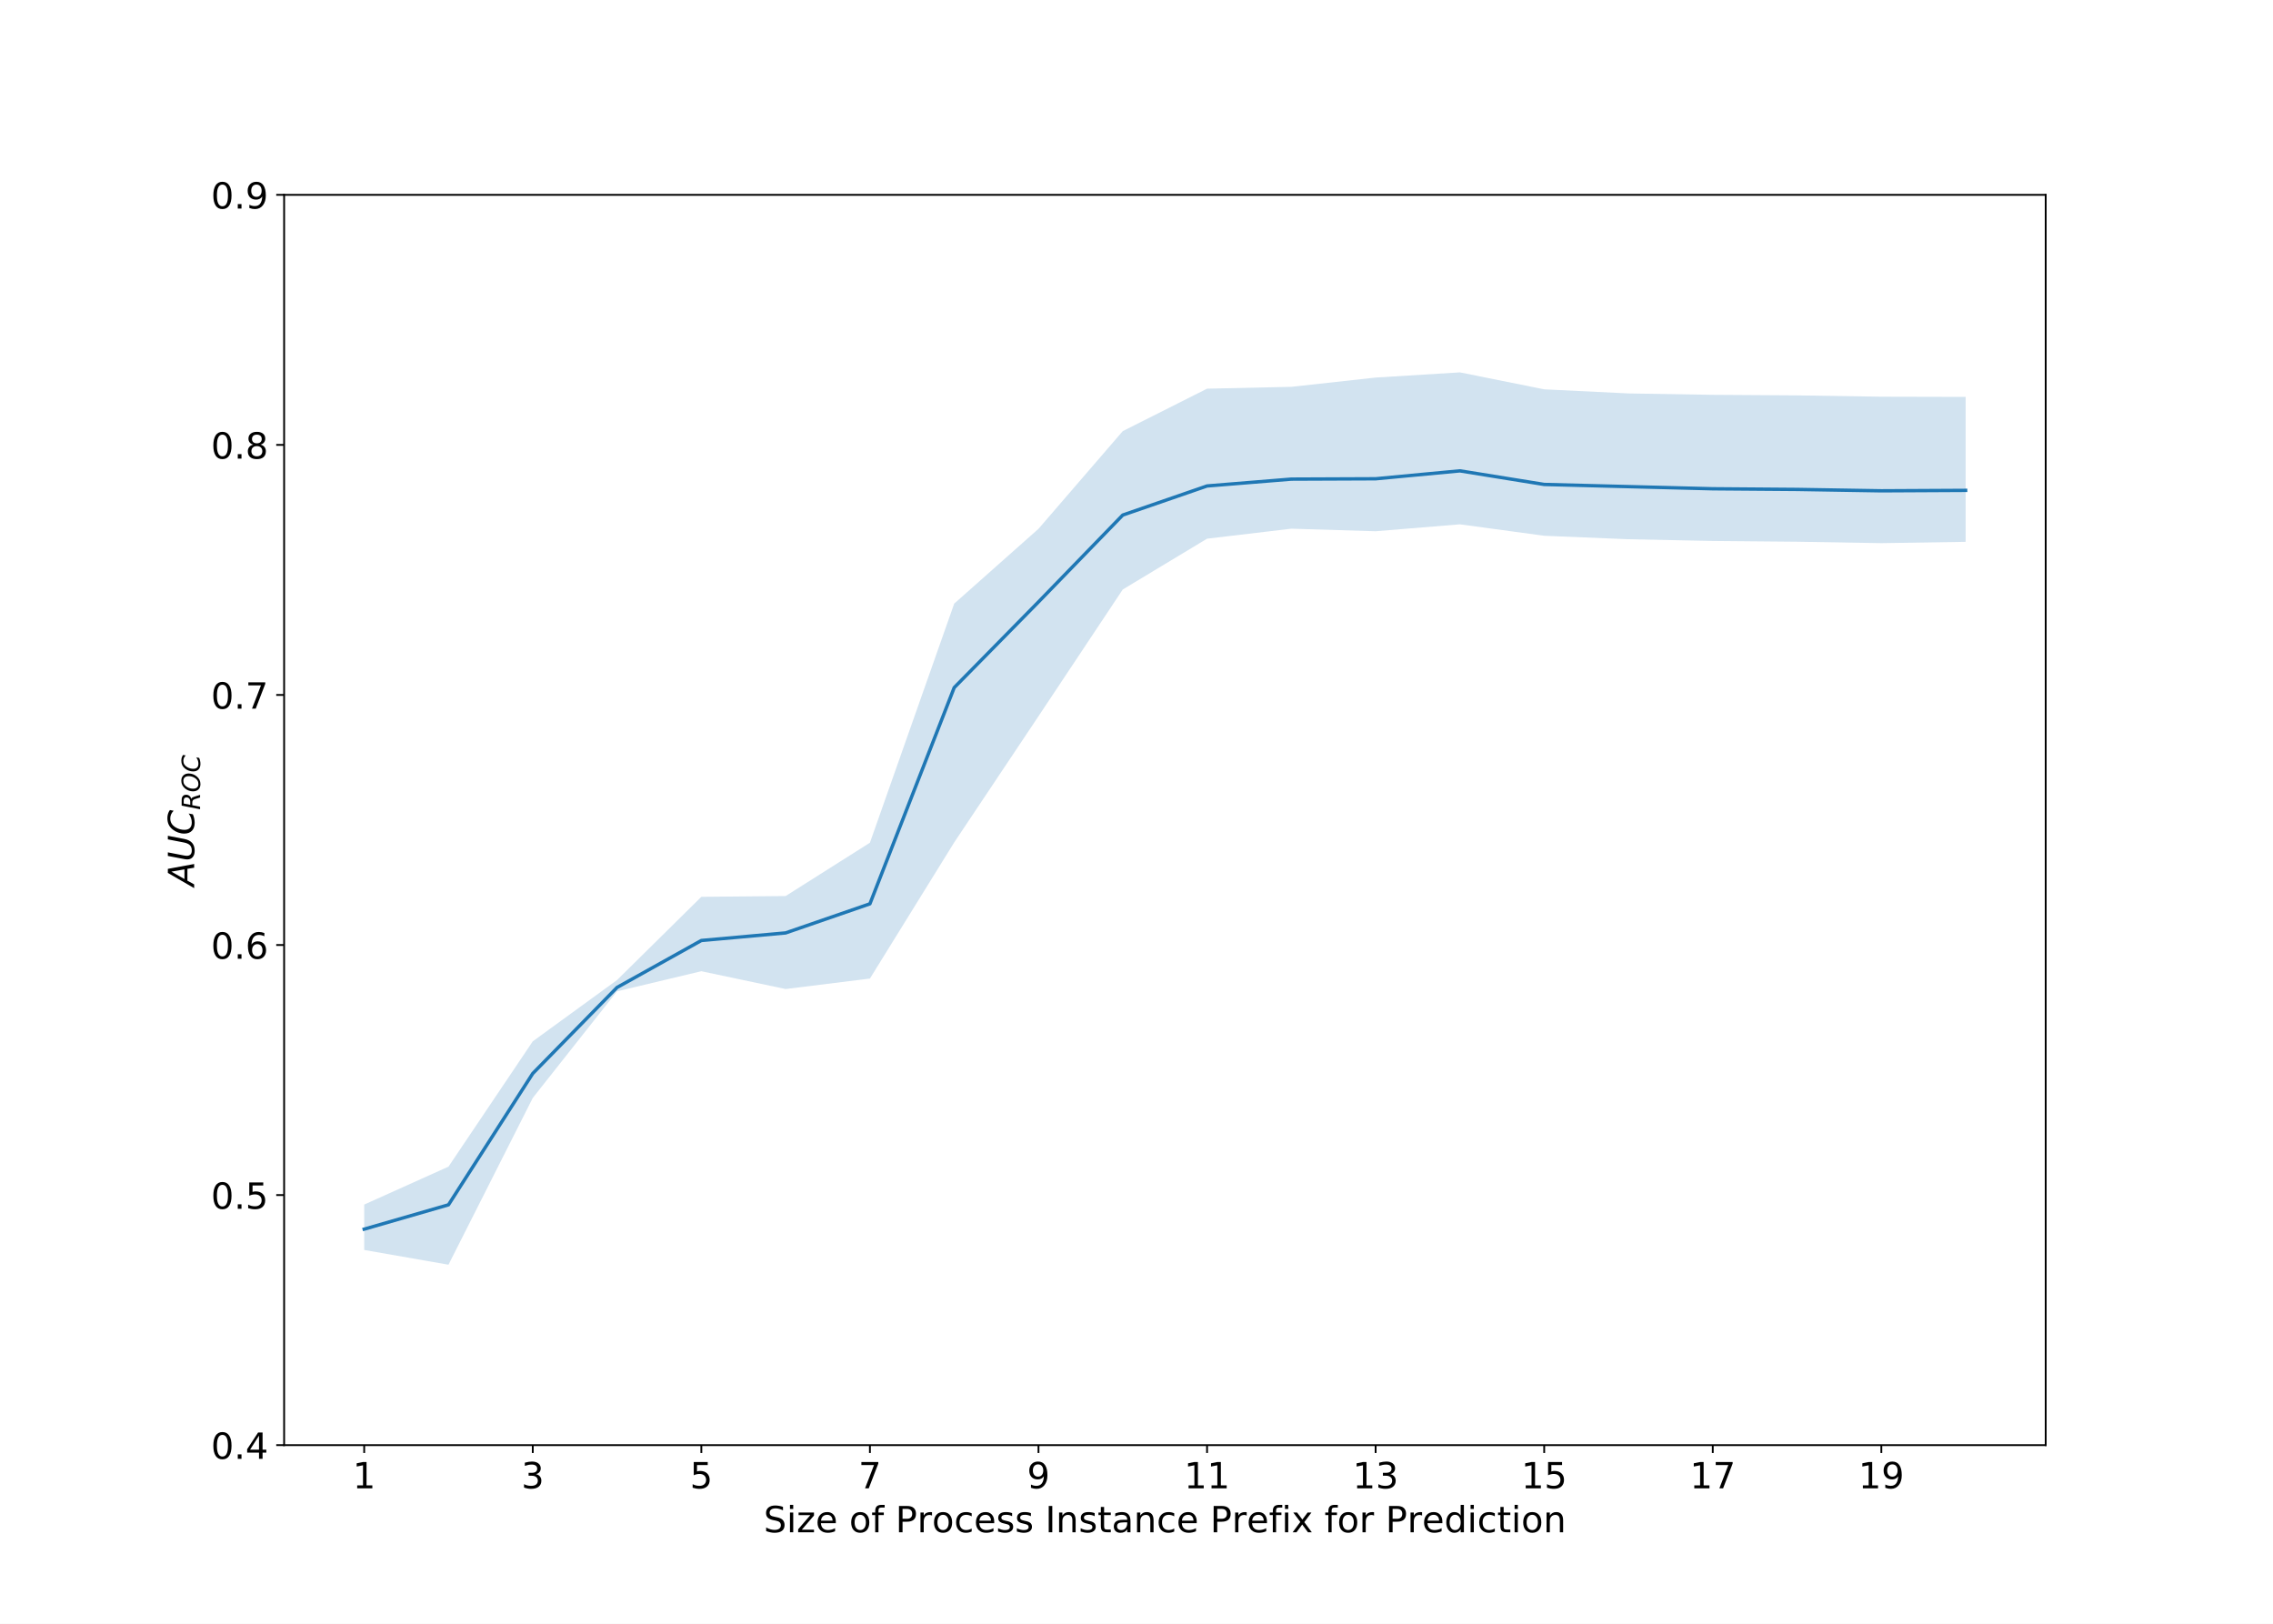
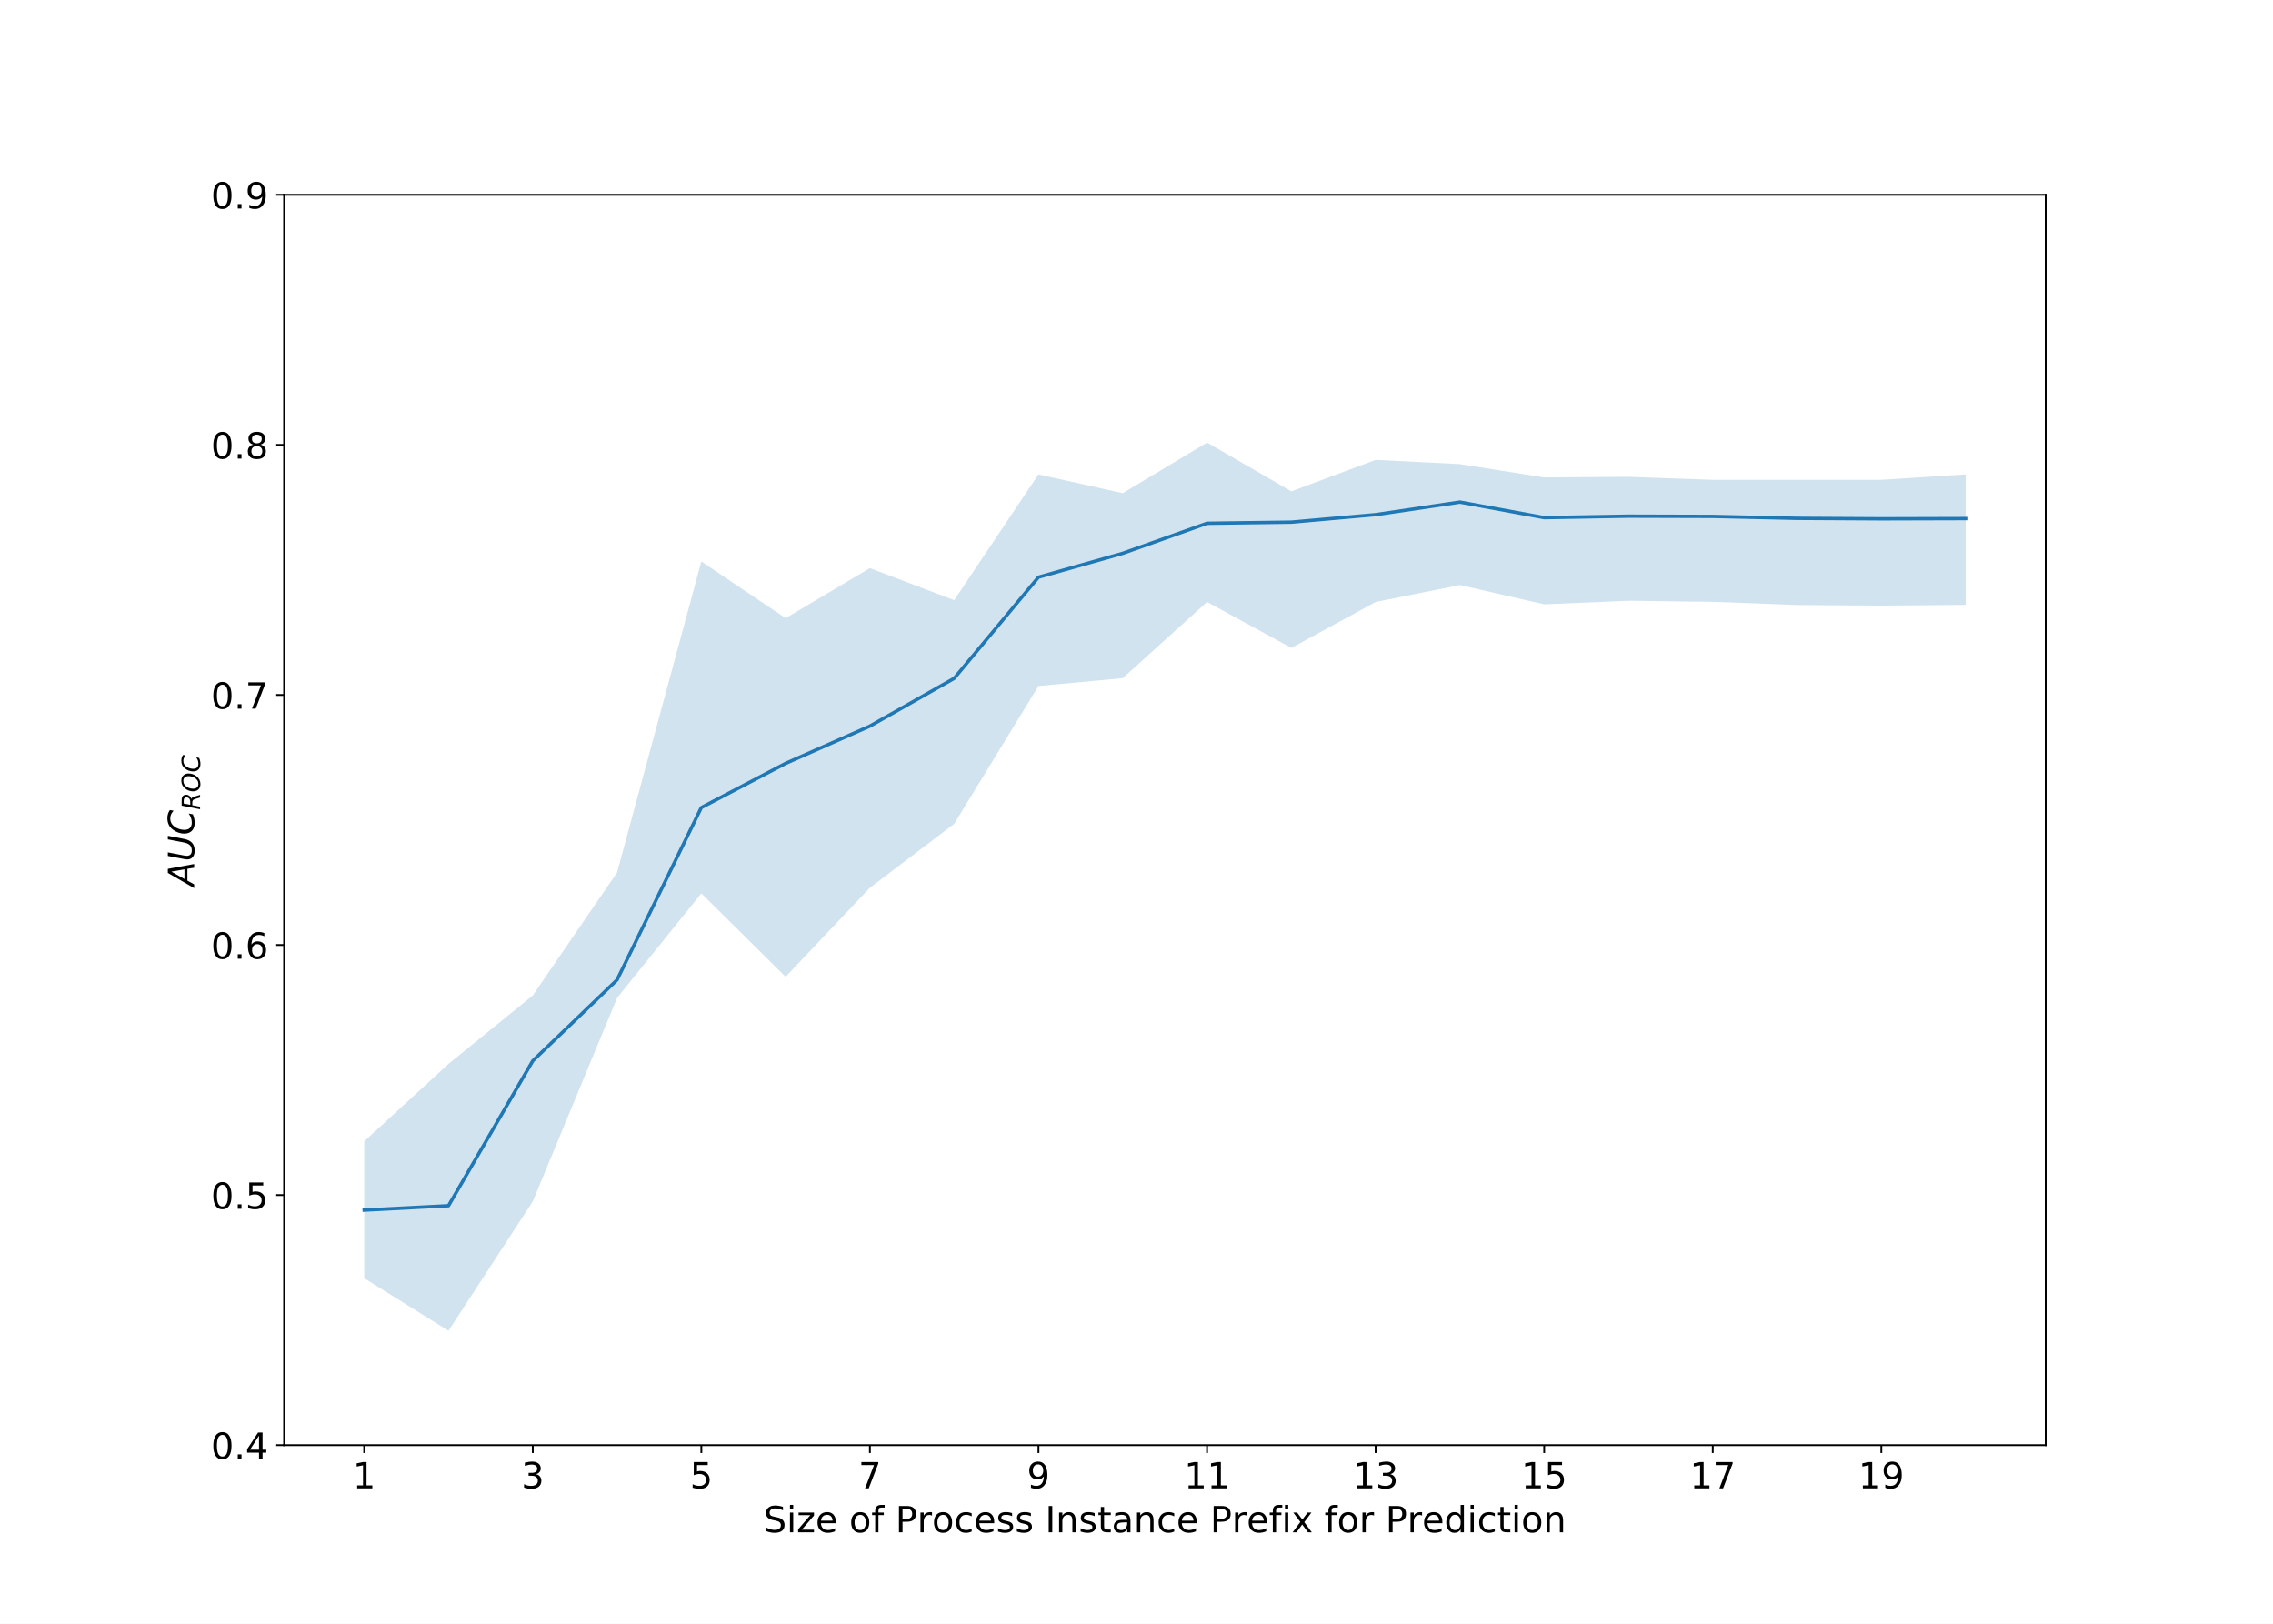
<svg xmlns="http://www.w3.org/2000/svg" xmlns:xlink="http://www.w3.org/1999/xlink" height="720pt" version="1.1" viewBox="0 0 1008 720" width="1008pt">
  <defs>
    <style type="text/css">
*{stroke-linecap:butt;stroke-linejoin:round;}
  </style>
  </defs>
  <g id="figure_1">
    <g id="patch_1">
      <path d="M 0 720  L 1008 720  L 1008 0  L 0 0  z " style="fill:#ffffff;" />
    </g>
    <g id="axes_1">
      <g id="patch_2">
        <path d="M 126 640.8  L 907.2 640.8  L 907.2 86.4  L 126 86.4  z " style="fill:#ffffff;" />
      </g>
      <g id="PolyCollection_1">
-         <path clip-path="url(#p6094e156f7)" d="M 161.509 534.133  L 161.509 554.259  L 198.887 560.797  L 236.265 486.851  L 273.643 439.569  L 311.021 430.658  L 348.399 438.557  L 385.777 433.914  L 423.155 373.548  L 460.533 317.586  L 497.911 261.385  L 535.289 238.865  L 572.667 234.433  L 610.045 235.565  L 647.423 232.498  L 684.801 237.573  L 722.179 239.109  L 759.557 239.873  L 796.935 240.212  L 834.313 240.843  L 871.691 240.263  L 871.691 175.995  L 871.691 175.995  L 834.313 175.905  L 796.935 175.322  L 759.557 175.079  L 722.179 174.458  L 684.801 172.635  L 647.423 165.119  L 610.045 167.42  L 572.667 171.529  L 535.289 172.348  L 497.911 191.169  L 460.533 234.488  L 423.155 267.667  L 385.777 373.683  L 348.399 397.323  L 311.021 397.672  L 273.643 434.566  L 236.265 461.751  L 198.887 517.316  L 161.509 534.133  z " style="fill:#1f77b4;fill-opacity:0.2;" />
+         <path clip-path="url(#p1a8d4d37e7)" d="M 161.509 506.069  L 161.509 566.782  L 198.887 590.105  L 236.265 532.735  L 273.643 442.524  L 311.021 396.146  L 348.399 433.141  L 385.777 393.661  L 423.155 365.316  L 460.533 304.192  L 497.911 300.707  L 535.289 266.929  L 572.667 287.303  L 610.045 266.929  L 647.423 259.422  L 684.801 267.955  L 722.179 266.392  L 759.557 266.862  L 796.935 268.269  L 834.313 268.537  L 871.691 268.208  L 871.691 210.363  L 871.691 210.363  L 834.313 212.775  L 796.935 212.775  L 759.557 212.775  L 722.179 211.435  L 684.801 211.703  L 647.423 205.805  L 610.045 203.929  L 572.667 217.869  L 535.289 196.249  L 497.911 218.682  L 460.533 210.363  L 423.155 266.124  L 385.777 251.916  L 348.399 274.106  L 311.021 248.967  L 273.643 386.897  L 236.265 441.388  L 198.887 471.753  L 161.509 506.069  z " style="fill:#1f77b4;fill-opacity:0.2;" />
      </g>
      <g id="matplotlib.axis_1">
        <g id="xtick_1">
          <g id="line2d_1">
            <defs>
-               <path d="M 0 0  L 0 3.5  " id="m5bab2e0e12" style="stroke:#000000;stroke-width:0.8;" />
-             </defs>
-             <g>
-               <use style="stroke:#000000;stroke-width:0.8;" x="161.509" xlink:href="#m5bab2e0e12" y="640.8" />
+               <path d="M 0 0  L 0 3.5  " id="m2bd113a6ac" style="stroke:#000000;stroke-width:0.8;" />
+             </defs>
+             <g>
+               <use style="stroke:#000000;stroke-width:0.8;" x="161.509" xlink:href="#m2bd113a6ac" y="640.8" />
            </g>
          </g>
          <g id="text_1">
            <defs>
              <path d="M 12.406 8.297  L 28.516 8.297  L 28.516 63.922  L 10.984 60.406  L 10.984 69.391  L 28.422 72.906  L 38.281 72.906  L 38.281 8.297  L 54.391 8.297  L 54.391 0  L 12.406 0  z " id="DejaVuSans-49" />
            </defs>
            <g transform="translate(156.4191 659.9575)scale(0.16 -0.16)">
              <use xlink:href="#DejaVuSans-49" />
            </g>
          </g>
        </g>
        <g id="xtick_2">
          <g id="line2d_2">
            <g>
-               <use style="stroke:#000000;stroke-width:0.8;" x="236.265" xlink:href="#m5bab2e0e12" y="640.8" />
+               <use style="stroke:#000000;stroke-width:0.8;" x="236.265" xlink:href="#m2bd113a6ac" y="640.8" />
            </g>
          </g>
          <g id="text_2">
            <defs>
              <path d="M 40.578 39.312  Q 47.656 37.797 51.625 33  Q 55.609 28.219 55.609 21.188  Q 55.609 10.406 48.188 4.484  Q 40.766 -1.422 27.094 -1.422  Q 22.516 -1.422 17.656 -0.516  Q 12.797 0.391 7.625 2.203  L 7.625 11.719  Q 11.719 9.328 16.594 8.109  Q 21.484 6.891 26.812 6.891  Q 36.078 6.891 40.938 10.547  Q 45.797 14.203 45.797 21.188  Q 45.797 27.641 41.281 31.266  Q 36.766 34.906 28.719 34.906  L 20.219 34.906  L 20.219 43.016  L 29.109 43.016  Q 36.375 43.016 40.234 45.922  Q 44.094 48.828 44.094 54.297  Q 44.094 59.906 40.109 62.906  Q 36.141 65.922 28.719 65.922  Q 24.656 65.922 20.016 65.031  Q 15.375 64.156 9.812 62.312  L 9.812 71.094  Q 15.438 72.656 20.344 73.438  Q 25.25 74.219 29.594 74.219  Q 40.828 74.219 47.359 69.109  Q 53.906 64.016 53.906 55.328  Q 53.906 49.266 50.438 45.094  Q 46.969 40.922 40.578 39.312  z " id="DejaVuSans-51" />
            </defs>
            <g transform="translate(231.1751 659.9575)scale(0.16 -0.16)">
              <use xlink:href="#DejaVuSans-51" />
            </g>
          </g>
        </g>
        <g id="xtick_3">
          <g id="line2d_3">
            <g>
-               <use style="stroke:#000000;stroke-width:0.8;" x="311.021" xlink:href="#m5bab2e0e12" y="640.8" />
+               <use style="stroke:#000000;stroke-width:0.8;" x="311.021" xlink:href="#m2bd113a6ac" y="640.8" />
            </g>
          </g>
          <g id="text_3">
            <defs>
              <path d="M 10.797 72.906  L 49.516 72.906  L 49.516 64.594  L 19.828 64.594  L 19.828 46.734  Q 21.969 47.469 24.109 47.828  Q 26.266 48.188 28.422 48.188  Q 40.625 48.188 47.75 41.5  Q 54.891 34.812 54.891 23.391  Q 54.891 11.625 47.562 5.094  Q 40.234 -1.422 26.906 -1.422  Q 22.312 -1.422 17.547 -0.641  Q 12.797 0.141 7.719 1.703  L 7.719 11.625  Q 12.109 9.234 16.797 8.062  Q 21.484 6.891 26.703 6.891  Q 35.156 6.891 40.078 11.328  Q 45.016 15.766 45.016 23.391  Q 45.016 31 40.078 35.438  Q 35.156 39.891 26.703 39.891  Q 22.75 39.891 18.812 39.016  Q 14.891 38.141 10.797 36.281  z " id="DejaVuSans-53" />
            </defs>
            <g transform="translate(305.9311 659.9575)scale(0.16 -0.16)">
              <use xlink:href="#DejaVuSans-53" />
            </g>
          </g>
        </g>
        <g id="xtick_4">
          <g id="line2d_4">
            <g>
-               <use style="stroke:#000000;stroke-width:0.8;" x="385.777" xlink:href="#m5bab2e0e12" y="640.8" />
+               <use style="stroke:#000000;stroke-width:0.8;" x="385.777" xlink:href="#m2bd113a6ac" y="640.8" />
            </g>
          </g>
          <g id="text_4">
            <defs>
              <path d="M 8.203 72.906  L 55.078 72.906  L 55.078 68.703  L 28.609 0  L 18.312 0  L 43.219 64.594  L 8.203 64.594  z " id="DejaVuSans-55" />
            </defs>
            <g transform="translate(380.687 659.9575)scale(0.16 -0.16)">
              <use xlink:href="#DejaVuSans-55" />
            </g>
          </g>
        </g>
        <g id="xtick_5">
          <g id="line2d_5">
            <g>
-               <use style="stroke:#000000;stroke-width:0.8;" x="460.533" xlink:href="#m5bab2e0e12" y="640.8" />
+               <use style="stroke:#000000;stroke-width:0.8;" x="460.533" xlink:href="#m2bd113a6ac" y="640.8" />
            </g>
          </g>
          <g id="text_5">
            <defs>
              <path d="M 10.984 1.516  L 10.984 10.5  Q 14.703 8.734 18.5 7.812  Q 22.312 6.891 25.984 6.891  Q 35.75 6.891 40.891 13.453  Q 46.047 20.016 46.781 33.406  Q 43.953 29.203 39.594 26.953  Q 35.25 24.703 29.984 24.703  Q 19.047 24.703 12.672 31.312  Q 6.297 37.938 6.297 49.422  Q 6.297 60.641 12.938 67.422  Q 19.578 74.219 30.609 74.219  Q 43.266 74.219 49.922 64.516  Q 56.594 54.828 56.594 36.375  Q 56.594 19.141 48.406 8.859  Q 40.234 -1.422 26.422 -1.422  Q 22.703 -1.422 18.891 -0.688  Q 15.094 0.047 10.984 1.516  z M 30.609 32.422  Q 37.25 32.422 41.125 36.953  Q 45.016 41.5 45.016 49.422  Q 45.016 57.281 41.125 61.844  Q 37.25 66.406 30.609 66.406  Q 23.969 66.406 20.094 61.844  Q 16.219 57.281 16.219 49.422  Q 16.219 41.5 20.094 36.953  Q 23.969 32.422 30.609 32.422  z " id="DejaVuSans-57" />
            </defs>
            <g transform="translate(455.443 659.9575)scale(0.16 -0.16)">
              <use xlink:href="#DejaVuSans-57" />
            </g>
          </g>
        </g>
        <g id="xtick_6">
          <g id="line2d_6">
            <g>
-               <use style="stroke:#000000;stroke-width:0.8;" x="535.289" xlink:href="#m5bab2e0e12" y="640.8" />
+               <use style="stroke:#000000;stroke-width:0.8;" x="535.289" xlink:href="#m2bd113a6ac" y="640.8" />
            </g>
          </g>
          <g id="text_6">
            <g transform="translate(525.109 659.9575)scale(0.16 -0.16)">
              <use xlink:href="#DejaVuSans-49" />
              <use x="63.623" xlink:href="#DejaVuSans-49" />
            </g>
          </g>
        </g>
        <g id="xtick_7">
          <g id="line2d_7">
            <g>
-               <use style="stroke:#000000;stroke-width:0.8;" x="610.045" xlink:href="#m5bab2e0e12" y="640.8" />
+               <use style="stroke:#000000;stroke-width:0.8;" x="610.045" xlink:href="#m2bd113a6ac" y="640.8" />
            </g>
          </g>
          <g id="text_7">
            <g transform="translate(599.865 659.9575)scale(0.16 -0.16)">
              <use xlink:href="#DejaVuSans-49" />
              <use x="63.623" xlink:href="#DejaVuSans-51" />
            </g>
          </g>
        </g>
        <g id="xtick_8">
          <g id="line2d_8">
            <g>
-               <use style="stroke:#000000;stroke-width:0.8;" x="684.801" xlink:href="#m5bab2e0e12" y="640.8" />
+               <use style="stroke:#000000;stroke-width:0.8;" x="684.801" xlink:href="#m2bd113a6ac" y="640.8" />
            </g>
          </g>
          <g id="text_8">
            <g transform="translate(674.621 659.9575)scale(0.16 -0.16)">
              <use xlink:href="#DejaVuSans-49" />
              <use x="63.623" xlink:href="#DejaVuSans-53" />
            </g>
          </g>
        </g>
        <g id="xtick_9">
          <g id="line2d_9">
            <g>
-               <use style="stroke:#000000;stroke-width:0.8;" x="759.557" xlink:href="#m5bab2e0e12" y="640.8" />
+               <use style="stroke:#000000;stroke-width:0.8;" x="759.557" xlink:href="#m2bd113a6ac" y="640.8" />
            </g>
          </g>
          <g id="text_9">
            <g transform="translate(749.3769 659.9575)scale(0.16 -0.16)">
              <use xlink:href="#DejaVuSans-49" />
              <use x="63.623" xlink:href="#DejaVuSans-55" />
            </g>
          </g>
        </g>
        <g id="xtick_10">
          <g id="line2d_10">
            <g>
-               <use style="stroke:#000000;stroke-width:0.8;" x="834.313" xlink:href="#m5bab2e0e12" y="640.8" />
+               <use style="stroke:#000000;stroke-width:0.8;" x="834.313" xlink:href="#m2bd113a6ac" y="640.8" />
            </g>
          </g>
          <g id="text_10">
            <g transform="translate(824.1329 659.9575)scale(0.16 -0.16)">
              <use xlink:href="#DejaVuSans-49" />
              <use x="63.623" xlink:href="#DejaVuSans-57" />
            </g>
          </g>
        </g>
        <g id="text_11">
          <defs>
            <path d="M 53.516 70.516  L 53.516 60.891  Q 47.906 63.578 42.922 64.891  Q 37.938 66.219 33.297 66.219  Q 25.25 66.219 20.875 63.094  Q 16.5 59.969 16.5 54.203  Q 16.5 49.359 19.406 46.891  Q 22.312 44.438 30.422 42.922  L 36.375 41.703  Q 47.406 39.594 52.656 34.297  Q 57.906 29 57.906 20.125  Q 57.906 9.516 50.797 4.047  Q 43.703 -1.422 29.984 -1.422  Q 24.812 -1.422 18.969 -0.25  Q 13.141 0.922 6.891 3.219  L 6.891 13.375  Q 12.891 10.016 18.656 8.297  Q 24.422 6.594 29.984 6.594  Q 38.422 6.594 43.016 9.906  Q 47.609 13.234 47.609 19.391  Q 47.609 24.75 44.312 27.781  Q 41.016 30.812 33.5 32.328  L 27.484 33.5  Q 16.453 35.688 11.516 40.375  Q 6.594 45.062 6.594 53.422  Q 6.594 63.094 13.406 68.656  Q 20.219 74.219 32.172 74.219  Q 37.312 74.219 42.625 73.281  Q 47.953 72.359 53.516 70.516  z " id="DejaVuSans-83" />
            <path d="M 9.422 54.688  L 18.406 54.688  L 18.406 0  L 9.422 0  z M 9.422 75.984  L 18.406 75.984  L 18.406 64.594  L 9.422 64.594  z " id="DejaVuSans-105" />
            <path d="M 5.516 54.688  L 48.188 54.688  L 48.188 46.484  L 14.406 7.172  L 48.188 7.172  L 48.188 0  L 4.297 0  L 4.297 8.203  L 38.094 47.516  L 5.516 47.516  z " id="DejaVuSans-122" />
            <path d="M 56.203 29.594  L 56.203 25.203  L 14.891 25.203  Q 15.484 15.922 20.484 11.062  Q 25.484 6.203 34.422 6.203  Q 39.594 6.203 44.453 7.469  Q 49.312 8.734 54.109 11.281  L 54.109 2.781  Q 49.266 0.734 44.188 -0.344  Q 39.109 -1.422 33.891 -1.422  Q 20.797 -1.422 13.156 6.188  Q 5.516 13.812 5.516 26.812  Q 5.516 40.234 12.766 48.109  Q 20.016 56 32.328 56  Q 43.359 56 49.781 48.891  Q 56.203 41.797 56.203 29.594  z M 47.219 32.234  Q 47.125 39.594 43.094 43.984  Q 39.062 48.391 32.422 48.391  Q 24.906 48.391 20.391 44.141  Q 15.875 39.891 15.188 32.172  z " id="DejaVuSans-101" />
            <path id="DejaVuSans-32" />
            <path d="M 30.609 48.391  Q 23.391 48.391 19.188 42.75  Q 14.984 37.109 14.984 27.297  Q 14.984 17.484 19.156 11.844  Q 23.344 6.203 30.609 6.203  Q 37.797 6.203 41.984 11.859  Q 46.188 17.531 46.188 27.297  Q 46.188 37.016 41.984 42.703  Q 37.797 48.391 30.609 48.391  z M 30.609 56  Q 42.328 56 49.016 48.375  Q 55.719 40.766 55.719 27.297  Q 55.719 13.875 49.016 6.219  Q 42.328 -1.422 30.609 -1.422  Q 18.844 -1.422 12.172 6.219  Q 5.516 13.875 5.516 27.297  Q 5.516 40.766 12.172 48.375  Q 18.844 56 30.609 56  z " id="DejaVuSans-111" />
            <path d="M 37.109 75.984  L 37.109 68.5  L 28.516 68.5  Q 23.688 68.5 21.797 66.547  Q 19.922 64.594 19.922 59.516  L 19.922 54.688  L 34.719 54.688  L 34.719 47.703  L 19.922 47.703  L 19.922 0  L 10.891 0  L 10.891 47.703  L 2.297 47.703  L 2.297 54.688  L 10.891 54.688  L 10.891 58.5  Q 10.891 67.625 15.141 71.797  Q 19.391 75.984 28.609 75.984  z " id="DejaVuSans-102" />
            <path d="M 19.672 64.797  L 19.672 37.406  L 32.078 37.406  Q 38.969 37.406 42.719 40.969  Q 46.484 44.531 46.484 51.125  Q 46.484 57.672 42.719 61.234  Q 38.969 64.797 32.078 64.797  z M 9.812 72.906  L 32.078 72.906  Q 44.344 72.906 50.609 67.359  Q 56.891 61.812 56.891 51.125  Q 56.891 40.328 50.609 34.812  Q 44.344 29.297 32.078 29.297  L 19.672 29.297  L 19.672 0  L 9.812 0  z " id="DejaVuSans-80" />
            <path d="M 41.109 46.297  Q 39.594 47.172 37.812 47.578  Q 36.031 48 33.891 48  Q 26.266 48 22.188 43.047  Q 18.109 38.094 18.109 28.812  L 18.109 0  L 9.078 0  L 9.078 54.688  L 18.109 54.688  L 18.109 46.188  Q 20.953 51.172 25.484 53.578  Q 30.031 56 36.531 56  Q 37.453 56 38.578 55.875  Q 39.703 55.766 41.062 55.516  z " id="DejaVuSans-114" />
            <path d="M 48.781 52.594  L 48.781 44.188  Q 44.969 46.297 41.141 47.344  Q 37.312 48.391 33.406 48.391  Q 24.656 48.391 19.812 42.844  Q 14.984 37.312 14.984 27.297  Q 14.984 17.281 19.812 11.734  Q 24.656 6.203 33.406 6.203  Q 37.312 6.203 41.141 7.25  Q 44.969 8.297 48.781 10.406  L 48.781 2.094  Q 45.016 0.344 40.984 -0.531  Q 36.969 -1.422 32.422 -1.422  Q 20.062 -1.422 12.781 6.344  Q 5.516 14.109 5.516 27.297  Q 5.516 40.672 12.859 48.328  Q 20.219 56 33.016 56  Q 37.156 56 41.109 55.141  Q 45.062 54.297 48.781 52.594  z " id="DejaVuSans-99" />
            <path d="M 44.281 53.078  L 44.281 44.578  Q 40.484 46.531 36.375 47.5  Q 32.281 48.484 27.875 48.484  Q 21.188 48.484 17.844 46.438  Q 14.5 44.391 14.5 40.281  Q 14.5 37.156 16.891 35.375  Q 19.281 33.594 26.516 31.984  L 29.594 31.297  Q 39.156 29.25 43.188 25.516  Q 47.219 21.781 47.219 15.094  Q 47.219 7.469 41.188 3.016  Q 35.156 -1.422 24.609 -1.422  Q 20.219 -1.422 15.453 -0.562  Q 10.688 0.297 5.422 2  L 5.422 11.281  Q 10.406 8.688 15.234 7.391  Q 20.062 6.109 24.812 6.109  Q 31.156 6.109 34.562 8.281  Q 37.984 10.453 37.984 14.406  Q 37.984 18.062 35.516 20.016  Q 33.062 21.969 24.703 23.781  L 21.578 24.516  Q 13.234 26.266 9.516 29.906  Q 5.812 33.547 5.812 39.891  Q 5.812 47.609 11.281 51.797  Q 16.75 56 26.812 56  Q 31.781 56 36.172 55.266  Q 40.578 54.547 44.281 53.078  z " id="DejaVuSans-115" />
            <path d="M 9.812 72.906  L 19.672 72.906  L 19.672 0  L 9.812 0  z " id="DejaVuSans-73" />
            <path d="M 54.891 33.016  L 54.891 0  L 45.906 0  L 45.906 32.719  Q 45.906 40.484 42.875 44.328  Q 39.844 48.188 33.797 48.188  Q 26.516 48.188 22.312 43.547  Q 18.109 38.922 18.109 30.906  L 18.109 0  L 9.078 0  L 9.078 54.688  L 18.109 54.688  L 18.109 46.188  Q 21.344 51.125 25.703 53.562  Q 30.078 56 35.797 56  Q 45.219 56 50.047 50.172  Q 54.891 44.344 54.891 33.016  z " id="DejaVuSans-110" />
            <path d="M 18.312 70.219  L 18.312 54.688  L 36.812 54.688  L 36.812 47.703  L 18.312 47.703  L 18.312 18.016  Q 18.312 11.328 20.141 9.422  Q 21.969 7.516 27.594 7.516  L 36.812 7.516  L 36.812 0  L 27.594 0  Q 17.188 0 13.234 3.875  Q 9.281 7.766 9.281 18.016  L 9.281 47.703  L 2.688 47.703  L 2.688 54.688  L 9.281 54.688  L 9.281 70.219  z " id="DejaVuSans-116" />
            <path d="M 34.281 27.484  Q 23.391 27.484 19.188 25  Q 14.984 22.516 14.984 16.5  Q 14.984 11.719 18.141 8.906  Q 21.297 6.109 26.703 6.109  Q 34.188 6.109 38.703 11.406  Q 43.219 16.703 43.219 25.484  L 43.219 27.484  z M 52.203 31.203  L 52.203 0  L 43.219 0  L 43.219 8.297  Q 40.141 3.328 35.547 0.953  Q 30.953 -1.422 24.312 -1.422  Q 15.922 -1.422 10.953 3.297  Q 6 8.016 6 15.922  Q 6 25.141 12.172 29.828  Q 18.359 34.516 30.609 34.516  L 43.219 34.516  L 43.219 35.406  Q 43.219 41.609 39.141 45  Q 35.062 48.391 27.688 48.391  Q 23 48.391 18.547 47.266  Q 14.109 46.141 10.016 43.891  L 10.016 52.203  Q 14.938 54.109 19.578 55.047  Q 24.219 56 28.609 56  Q 40.484 56 46.344 49.844  Q 52.203 43.703 52.203 31.203  z " id="DejaVuSans-97" />
            <path d="M 54.891 54.688  L 35.109 28.078  L 55.906 0  L 45.312 0  L 29.391 21.484  L 13.484 0  L 2.875 0  L 24.125 28.609  L 4.688 54.688  L 15.281 54.688  L 29.781 35.203  L 44.281 54.688  z " id="DejaVuSans-120" />
            <path d="M 45.406 46.391  L 45.406 75.984  L 54.391 75.984  L 54.391 0  L 45.406 0  L 45.406 8.203  Q 42.578 3.328 38.25 0.953  Q 33.938 -1.422 27.875 -1.422  Q 17.969 -1.422 11.734 6.484  Q 5.516 14.406 5.516 27.297  Q 5.516 40.188 11.734 48.094  Q 17.969 56 27.875 56  Q 33.938 56 38.25 53.625  Q 42.578 51.266 45.406 46.391  z M 14.797 27.297  Q 14.797 17.391 18.875 11.75  Q 22.953 6.109 30.078 6.109  Q 37.203 6.109 41.297 11.75  Q 45.406 17.391 45.406 27.297  Q 45.406 37.203 41.297 42.844  Q 37.203 48.484 30.078 48.484  Q 22.953 48.484 18.875 42.844  Q 14.797 37.203 14.797 27.297  z " id="DejaVuSans-100" />
          </defs>
          <g transform="translate(338.6637 679.4425)scale(0.16 -0.16)">
            <use xlink:href="#DejaVuSans-83" />
            <use x="63.477" xlink:href="#DejaVuSans-105" />
            <use x="91.26" xlink:href="#DejaVuSans-122" />
            <use x="143.75" xlink:href="#DejaVuSans-101" />
            <use x="205.273" xlink:href="#DejaVuSans-32" />
            <use x="237.061" xlink:href="#DejaVuSans-111" />
            <use x="298.242" xlink:href="#DejaVuSans-102" />
            <use x="333.447" xlink:href="#DejaVuSans-32" />
            <use x="365.234" xlink:href="#DejaVuSans-80" />
            <use x="425.521" xlink:href="#DejaVuSans-114" />
            <use x="466.604" xlink:href="#DejaVuSans-111" />
            <use x="527.785" xlink:href="#DejaVuSans-99" />
            <use x="582.766" xlink:href="#DejaVuSans-101" />
            <use x="644.289" xlink:href="#DejaVuSans-115" />
            <use x="696.389" xlink:href="#DejaVuSans-115" />
            <use x="748.488" xlink:href="#DejaVuSans-32" />
            <use x="780.275" xlink:href="#DejaVuSans-73" />
            <use x="809.768" xlink:href="#DejaVuSans-110" />
            <use x="873.146" xlink:href="#DejaVuSans-115" />
            <use x="925.246" xlink:href="#DejaVuSans-116" />
            <use x="964.455" xlink:href="#DejaVuSans-97" />
            <use x="1025.734" xlink:href="#DejaVuSans-110" />
            <use x="1089.113" xlink:href="#DejaVuSans-99" />
            <use x="1144.094" xlink:href="#DejaVuSans-101" />
            <use x="1205.617" xlink:href="#DejaVuSans-32" />
            <use x="1237.404" xlink:href="#DejaVuSans-80" />
            <use x="1297.691" xlink:href="#DejaVuSans-114" />
            <use x="1338.773" xlink:href="#DejaVuSans-101" />
            <use x="1400.297" xlink:href="#DejaVuSans-102" />
            <use x="1435.502" xlink:href="#DejaVuSans-105" />
            <use x="1463.285" xlink:href="#DejaVuSans-120" />
            <use x="1522.465" xlink:href="#DejaVuSans-32" />
            <use x="1554.252" xlink:href="#DejaVuSans-102" />
            <use x="1589.457" xlink:href="#DejaVuSans-111" />
            <use x="1650.639" xlink:href="#DejaVuSans-114" />
            <use x="1691.752" xlink:href="#DejaVuSans-32" />
            <use x="1723.539" xlink:href="#DejaVuSans-80" />
            <use x="1783.826" xlink:href="#DejaVuSans-114" />
            <use x="1824.908" xlink:href="#DejaVuSans-101" />
            <use x="1886.432" xlink:href="#DejaVuSans-100" />
            <use x="1949.908" xlink:href="#DejaVuSans-105" />
            <use x="1977.691" xlink:href="#DejaVuSans-99" />
            <use x="2032.672" xlink:href="#DejaVuSans-116" />
            <use x="2071.881" xlink:href="#DejaVuSans-105" />
            <use x="2099.664" xlink:href="#DejaVuSans-111" />
            <use x="2160.846" xlink:href="#DejaVuSans-110" />
          </g>
        </g>
      </g>
      <g id="matplotlib.axis_2">
        <g id="ytick_1">
          <g id="line2d_11">
            <defs>
-               <path d="M 0 0  L -3.5 0  " id="mcbc75ca7a7" style="stroke:#000000;stroke-width:0.8;" />
-             </defs>
-             <g>
-               <use style="stroke:#000000;stroke-width:0.8;" x="126" xlink:href="#mcbc75ca7a7" y="640.8" />
+               <path d="M 0 0  L -3.5 0  " id="mf0d4d6829d" style="stroke:#000000;stroke-width:0.8;" />
+             </defs>
+             <g>
+               <use style="stroke:#000000;stroke-width:0.8;" x="126" xlink:href="#mf0d4d6829d" y="640.8" />
            </g>
          </g>
          <g id="text_12">
            <defs>
              <path d="M 31.781 66.406  Q 24.172 66.406 20.328 58.906  Q 16.5 51.422 16.5 36.375  Q 16.5 21.391 20.328 13.891  Q 24.172 6.391 31.781 6.391  Q 39.453 6.391 43.281 13.891  Q 47.125 21.391 47.125 36.375  Q 47.125 51.422 43.281 58.906  Q 39.453 66.406 31.781 66.406  z M 31.781 74.219  Q 44.047 74.219 50.516 64.516  Q 56.984 54.828 56.984 36.375  Q 56.984 17.969 50.516 8.266  Q 44.047 -1.422 31.781 -1.422  Q 19.531 -1.422 13.062 8.266  Q 6.594 17.969 6.594 36.375  Q 6.594 54.828 13.062 64.516  Q 19.531 74.219 31.781 74.219  z " id="DejaVuSans-48" />
              <path d="M 10.688 12.406  L 21 12.406  L 21 0  L 10.688 0  z " id="DejaVuSans-46" />
              <path d="M 37.797 64.312  L 12.891 25.391  L 37.797 25.391  z M 35.203 72.906  L 47.609 72.906  L 47.609 25.391  L 58.016 25.391  L 58.016 17.188  L 47.609 17.188  L 47.609 0  L 37.797 0  L 37.797 17.188  L 4.891 17.188  L 4.891 26.703  z " id="DejaVuSans-52" />
            </defs>
            <g transform="translate(93.555 646.8787)scale(0.16 -0.16)">
              <use xlink:href="#DejaVuSans-48" />
              <use x="63.623" xlink:href="#DejaVuSans-46" />
              <use x="95.41" xlink:href="#DejaVuSans-52" />
            </g>
          </g>
        </g>
        <g id="ytick_2">
          <g id="line2d_12">
            <g>
-               <use style="stroke:#000000;stroke-width:0.8;" x="126" xlink:href="#mcbc75ca7a7" y="529.92" />
+               <use style="stroke:#000000;stroke-width:0.8;" x="126" xlink:href="#mf0d4d6829d" y="529.92" />
            </g>
          </g>
          <g id="text_13">
            <g transform="translate(93.555 535.9987)scale(0.16 -0.16)">
              <use xlink:href="#DejaVuSans-48" />
              <use x="63.623" xlink:href="#DejaVuSans-46" />
              <use x="95.41" xlink:href="#DejaVuSans-53" />
            </g>
          </g>
        </g>
        <g id="ytick_3">
          <g id="line2d_13">
            <g>
-               <use style="stroke:#000000;stroke-width:0.8;" x="126" xlink:href="#mcbc75ca7a7" y="419.04" />
+               <use style="stroke:#000000;stroke-width:0.8;" x="126" xlink:href="#mf0d4d6829d" y="419.04" />
            </g>
          </g>
          <g id="text_14">
            <defs>
              <path d="M 33.016 40.375  Q 26.375 40.375 22.484 35.828  Q 18.609 31.297 18.609 23.391  Q 18.609 15.531 22.484 10.953  Q 26.375 6.391 33.016 6.391  Q 39.656 6.391 43.531 10.953  Q 47.406 15.531 47.406 23.391  Q 47.406 31.297 43.531 35.828  Q 39.656 40.375 33.016 40.375  z M 52.594 71.297  L 52.594 62.312  Q 48.875 64.062 45.094 64.984  Q 41.312 65.922 37.594 65.922  Q 27.828 65.922 22.672 59.328  Q 17.531 52.734 16.797 39.406  Q 19.672 43.656 24.016 45.922  Q 28.375 48.188 33.594 48.188  Q 44.578 48.188 50.953 41.516  Q 57.328 34.859 57.328 23.391  Q 57.328 12.156 50.688 5.359  Q 44.047 -1.422 33.016 -1.422  Q 20.359 -1.422 13.672 8.266  Q 6.984 17.969 6.984 36.375  Q 6.984 53.656 15.188 63.938  Q 23.391 74.219 37.203 74.219  Q 40.922 74.219 44.703 73.484  Q 48.484 72.75 52.594 71.297  z " id="DejaVuSans-54" />
            </defs>
            <g transform="translate(93.555 425.1187)scale(0.16 -0.16)">
              <use xlink:href="#DejaVuSans-48" />
              <use x="63.623" xlink:href="#DejaVuSans-46" />
              <use x="95.41" xlink:href="#DejaVuSans-54" />
            </g>
          </g>
        </g>
        <g id="ytick_4">
          <g id="line2d_14">
            <g>
-               <use style="stroke:#000000;stroke-width:0.8;" x="126" xlink:href="#mcbc75ca7a7" y="308.16" />
+               <use style="stroke:#000000;stroke-width:0.8;" x="126" xlink:href="#mf0d4d6829d" y="308.16" />
            </g>
          </g>
          <g id="text_15">
            <g transform="translate(93.555 314.2387)scale(0.16 -0.16)">
              <use xlink:href="#DejaVuSans-48" />
              <use x="63.623" xlink:href="#DejaVuSans-46" />
              <use x="95.41" xlink:href="#DejaVuSans-55" />
            </g>
          </g>
        </g>
        <g id="ytick_5">
          <g id="line2d_15">
            <g>
-               <use style="stroke:#000000;stroke-width:0.8;" x="126" xlink:href="#mcbc75ca7a7" y="197.28" />
+               <use style="stroke:#000000;stroke-width:0.8;" x="126" xlink:href="#mf0d4d6829d" y="197.28" />
            </g>
          </g>
          <g id="text_16">
            <defs>
              <path d="M 31.781 34.625  Q 24.75 34.625 20.719 30.859  Q 16.703 27.094 16.703 20.516  Q 16.703 13.922 20.719 10.156  Q 24.75 6.391 31.781 6.391  Q 38.812 6.391 42.859 10.172  Q 46.922 13.969 46.922 20.516  Q 46.922 27.094 42.891 30.859  Q 38.875 34.625 31.781 34.625  z M 21.922 38.812  Q 15.578 40.375 12.031 44.719  Q 8.5 49.078 8.5 55.328  Q 8.5 64.062 14.719 69.141  Q 20.953 74.219 31.781 74.219  Q 42.672 74.219 48.875 69.141  Q 55.078 64.062 55.078 55.328  Q 55.078 49.078 51.531 44.719  Q 48 40.375 41.703 38.812  Q 48.828 37.156 52.797 32.312  Q 56.781 27.484 56.781 20.516  Q 56.781 9.906 50.312 4.234  Q 43.844 -1.422 31.781 -1.422  Q 19.734 -1.422 13.25 4.234  Q 6.781 9.906 6.781 20.516  Q 6.781 27.484 10.781 32.312  Q 14.797 37.156 21.922 38.812  z M 18.312 54.391  Q 18.312 48.734 21.844 45.562  Q 25.391 42.391 31.781 42.391  Q 38.141 42.391 41.719 45.562  Q 45.312 48.734 45.312 54.391  Q 45.312 60.062 41.719 63.234  Q 38.141 66.406 31.781 66.406  Q 25.391 66.406 21.844 63.234  Q 18.312 60.062 18.312 54.391  z " id="DejaVuSans-56" />
            </defs>
            <g transform="translate(93.555 203.3587)scale(0.16 -0.16)">
              <use xlink:href="#DejaVuSans-48" />
              <use x="63.623" xlink:href="#DejaVuSans-46" />
              <use x="95.41" xlink:href="#DejaVuSans-56" />
            </g>
          </g>
        </g>
        <g id="ytick_6">
          <g id="line2d_16">
            <g>
-               <use style="stroke:#000000;stroke-width:0.8;" x="126" xlink:href="#mcbc75ca7a7" y="86.4" />
+               <use style="stroke:#000000;stroke-width:0.8;" x="126" xlink:href="#mf0d4d6829d" y="86.4" />
            </g>
          </g>
          <g id="text_17">
            <g transform="translate(93.555 92.47875)scale(0.16 -0.16)">
              <use xlink:href="#DejaVuSans-48" />
              <use x="63.623" xlink:href="#DejaVuSans-46" />
              <use x="95.41" xlink:href="#DejaVuSans-57" />
            </g>
          </g>
        </g>
        <g id="text_18">
          <defs>
            <path d="M 36.812 72.906  L 48 72.906  L 61.531 0  L 51.219 0  L 48.188 18.703  L 15.375 18.703  L 5.078 0  L -5.328 0  z M 40.375 63.188  L 19.922 26.906  L 46.688 26.906  z " id="DejaVuSans-Oblique-65" />
            <path d="M 15.484 72.906  L 25.391 72.906  L 16.797 28.609  Q 16.266 25.641 16.047 23.703  Q 15.828 21.781 15.828 20.312  Q 15.828 13.578 19.578 10.078  Q 23.344 6.594 30.609 6.594  Q 40.047 6.594 45.281 11.766  Q 50.531 16.938 52.781 28.609  L 61.375 72.906  L 71.297 72.906  L 62.5 27.391  Q 59.625 12.641 51.562 5.609  Q 43.5 -1.422 29.5 -1.422  Q 18.562 -1.422 12.188 4.078  Q 5.812 9.578 5.812 19  Q 5.812 20.703 6.047 22.828  Q 6.297 24.953 6.781 27.391  z " id="DejaVuSans-Oblique-85" />
            <path d="M 69.484 67.281  L 67.484 56.891  Q 62.797 61.625 57.547 63.922  Q 52.297 66.219 46.188 66.219  Q 37.844 66.219 31.516 62.203  Q 25.203 58.203 20.609 50  Q 17.672 44.734 16.125 38.844  Q 14.594 32.953 14.594 27  Q 14.594 17.047 19.75 11.812  Q 24.906 6.594 34.719 6.594  Q 41.5 6.594 47.75 8.766  Q 54 10.938 59.906 15.281  L 57.625 3.609  Q 51.812 1.125 45.875 -0.141  Q 39.938 -1.422 33.984 -1.422  Q 19.969 -1.422 12.078 6.188  Q 4.203 13.812 4.203 27.391  Q 4.203 36.078 7.203 44.469  Q 10.203 52.875 15.828 59.812  Q 21.781 67.188 29.422 70.703  Q 37.062 74.219 47.219 74.219  Q 53.469 74.219 59.062 72.484  Q 64.656 70.75 69.484 67.281  z " id="DejaVuSans-Oblique-67" />
            <path d="M 25.203 64.797  L 20.219 38.922  L 32.906 38.922  Q 40.375 38.922 44.984 43.047  Q 49.609 47.172 49.609 53.812  Q 49.609 59.125 46.5 61.953  Q 43.406 64.797 37.594 64.797  z M 43.312 35.016  Q 46.438 34.281 48.516 31.391  Q 50.594 28.516 53.328 19.922  L 59.516 0  L 49.125 0  L 43.406 18.703  Q 41.219 25.922 38.328 28.359  Q 35.453 30.812 29.5 30.812  L 18.609 30.812  L 12.594 0  L 2.688 0  L 16.891 72.906  L 39.109 72.906  Q 49.219 72.906 54.609 68.328  Q 60.016 63.766 60.016 55.172  Q 60.016 47.562 55.422 41.984  Q 50.828 36.422 43.312 35.016  z " id="DejaVuSans-Oblique-82" />
            <path d="M 45.609 66.219  Q 37.5 66.219 31.297 62.281  Q 25.094 58.344 20.516 50.297  Q 17.578 45.172 16.031 39.406  Q 14.5 33.641 14.5 27.781  Q 14.5 17.625 19.359 12.109  Q 24.219 6.594 33.109 6.594  Q 41.109 6.594 47.375 10.562  Q 53.656 14.547 58.109 22.406  Q 61.078 27.688 62.641 33.469  Q 64.203 39.266 64.203 45.016  Q 64.203 55.125 59.312 60.672  Q 54.438 66.219 45.609 66.219  z M 32.812 -1.422  Q 19.391 -1.422 11.688 6.531  Q 4 14.5 4 28.328  Q 4 36.234 7 44.484  Q 10.016 52.734 15.281 59.188  Q 21.484 66.75 29.094 70.484  Q 36.719 74.219 45.906 74.219  Q 59.281 74.219 66.984 66.328  Q 74.703 58.453 74.703 44.828  Q 74.703 36.422 71.766 28.312  Q 68.844 20.219 63.375 13.625  Q 57.125 6 49.578 2.281  Q 42.047 -1.422 32.812 -1.422  z " id="DejaVuSans-Oblique-79" />
          </defs>
          <g transform="translate(86.2275 392.96)rotate(-90)scale(0.16 -0.16)">
            <use transform="translate(0 0.78125)" xlink:href="#DejaVuSans-Oblique-65" />
            <use transform="translate(68.4082 0.78125)" xlink:href="#DejaVuSans-Oblique-85" />
            <use transform="translate(141.6016 0.78125)" xlink:href="#DejaVuSans-Oblique-67" />
            <use transform="translate(211.4258 -15.625)scale(0.7)" xlink:href="#DejaVuSans-Oblique-82" />
            <use transform="translate(260.0635 -15.625)scale(0.7)" xlink:href="#DejaVuSans-Oblique-79" />
            <use transform="translate(315.1611 -15.625)scale(0.7)" xlink:href="#DejaVuSans-Oblique-67" />
          </g>
        </g>
      </g>
      <g id="line2d_17">
-         <path clip-path="url(#p6094e156f7)" d="M 161.509 545.029  L 198.887 534.236  L 236.265 475.995  L 273.643 437.851  L 311.021 417.037  L 348.399 413.676  L 385.777 400.773  L 423.155 304.899  L 460.533 266.902  L 497.911 228.385  L 535.289 215.487  L 572.667 212.451  L 610.045 212.297  L 647.423 208.785  L 684.801 214.816  L 722.179 215.776  L 759.557 216.733  L 796.935 217.023  L 834.313 217.635  L 871.691 217.44  " style="fill:none;stroke:#1f77b4;stroke-linecap:square;stroke-width:1.5;" />
+         <path clip-path="url(#p1a8d4d37e7)" d="M 161.509 536.588  L 198.887 534.641  L 236.265 470.38  L 273.643 434.484  L 311.021 358.086  L 348.399 338.499  L 385.777 321.964  L 423.155 300.784  L 460.533 255.938  L 497.911 245.358  L 535.289 232.037  L 572.667 231.542  L 610.045 228.215  L 647.423 222.644  L 684.801 229.539  L 722.179 228.886  L 759.557 228.995  L 796.935 229.853  L 834.313 230.067  L 871.691 229.962  " style="fill:none;stroke:#1f77b4;stroke-linecap:square;stroke-width:1.5;" />
      </g>
      <g id="patch_3">
        <path d="M 126 640.8  L 126 86.4  " style="fill:none;stroke:#000000;stroke-linecap:square;stroke-linejoin:miter;stroke-width:0.8;" />
      </g>
      <g id="patch_4">
        <path d="M 907.2 640.8  L 907.2 86.4  " style="fill:none;stroke:#000000;stroke-linecap:square;stroke-linejoin:miter;stroke-width:0.8;" />
      </g>
      <g id="patch_5">
        <path d="M 126 640.8  L 907.2 640.8  " style="fill:none;stroke:#000000;stroke-linecap:square;stroke-linejoin:miter;stroke-width:0.8;" />
      </g>
      <g id="patch_6">
        <path d="M 126 86.4  L 907.2 86.4  " style="fill:none;stroke:#000000;stroke-linecap:square;stroke-linejoin:miter;stroke-width:0.8;" />
      </g>
    </g>
  </g>
  <defs>
-     <clipPath id="p6094e156f7">
+     <clipPath id="p1a8d4d37e7">
      <rect height="554.4" width="781.2" x="126" y="86.4" />
    </clipPath>
  </defs>
</svg>
